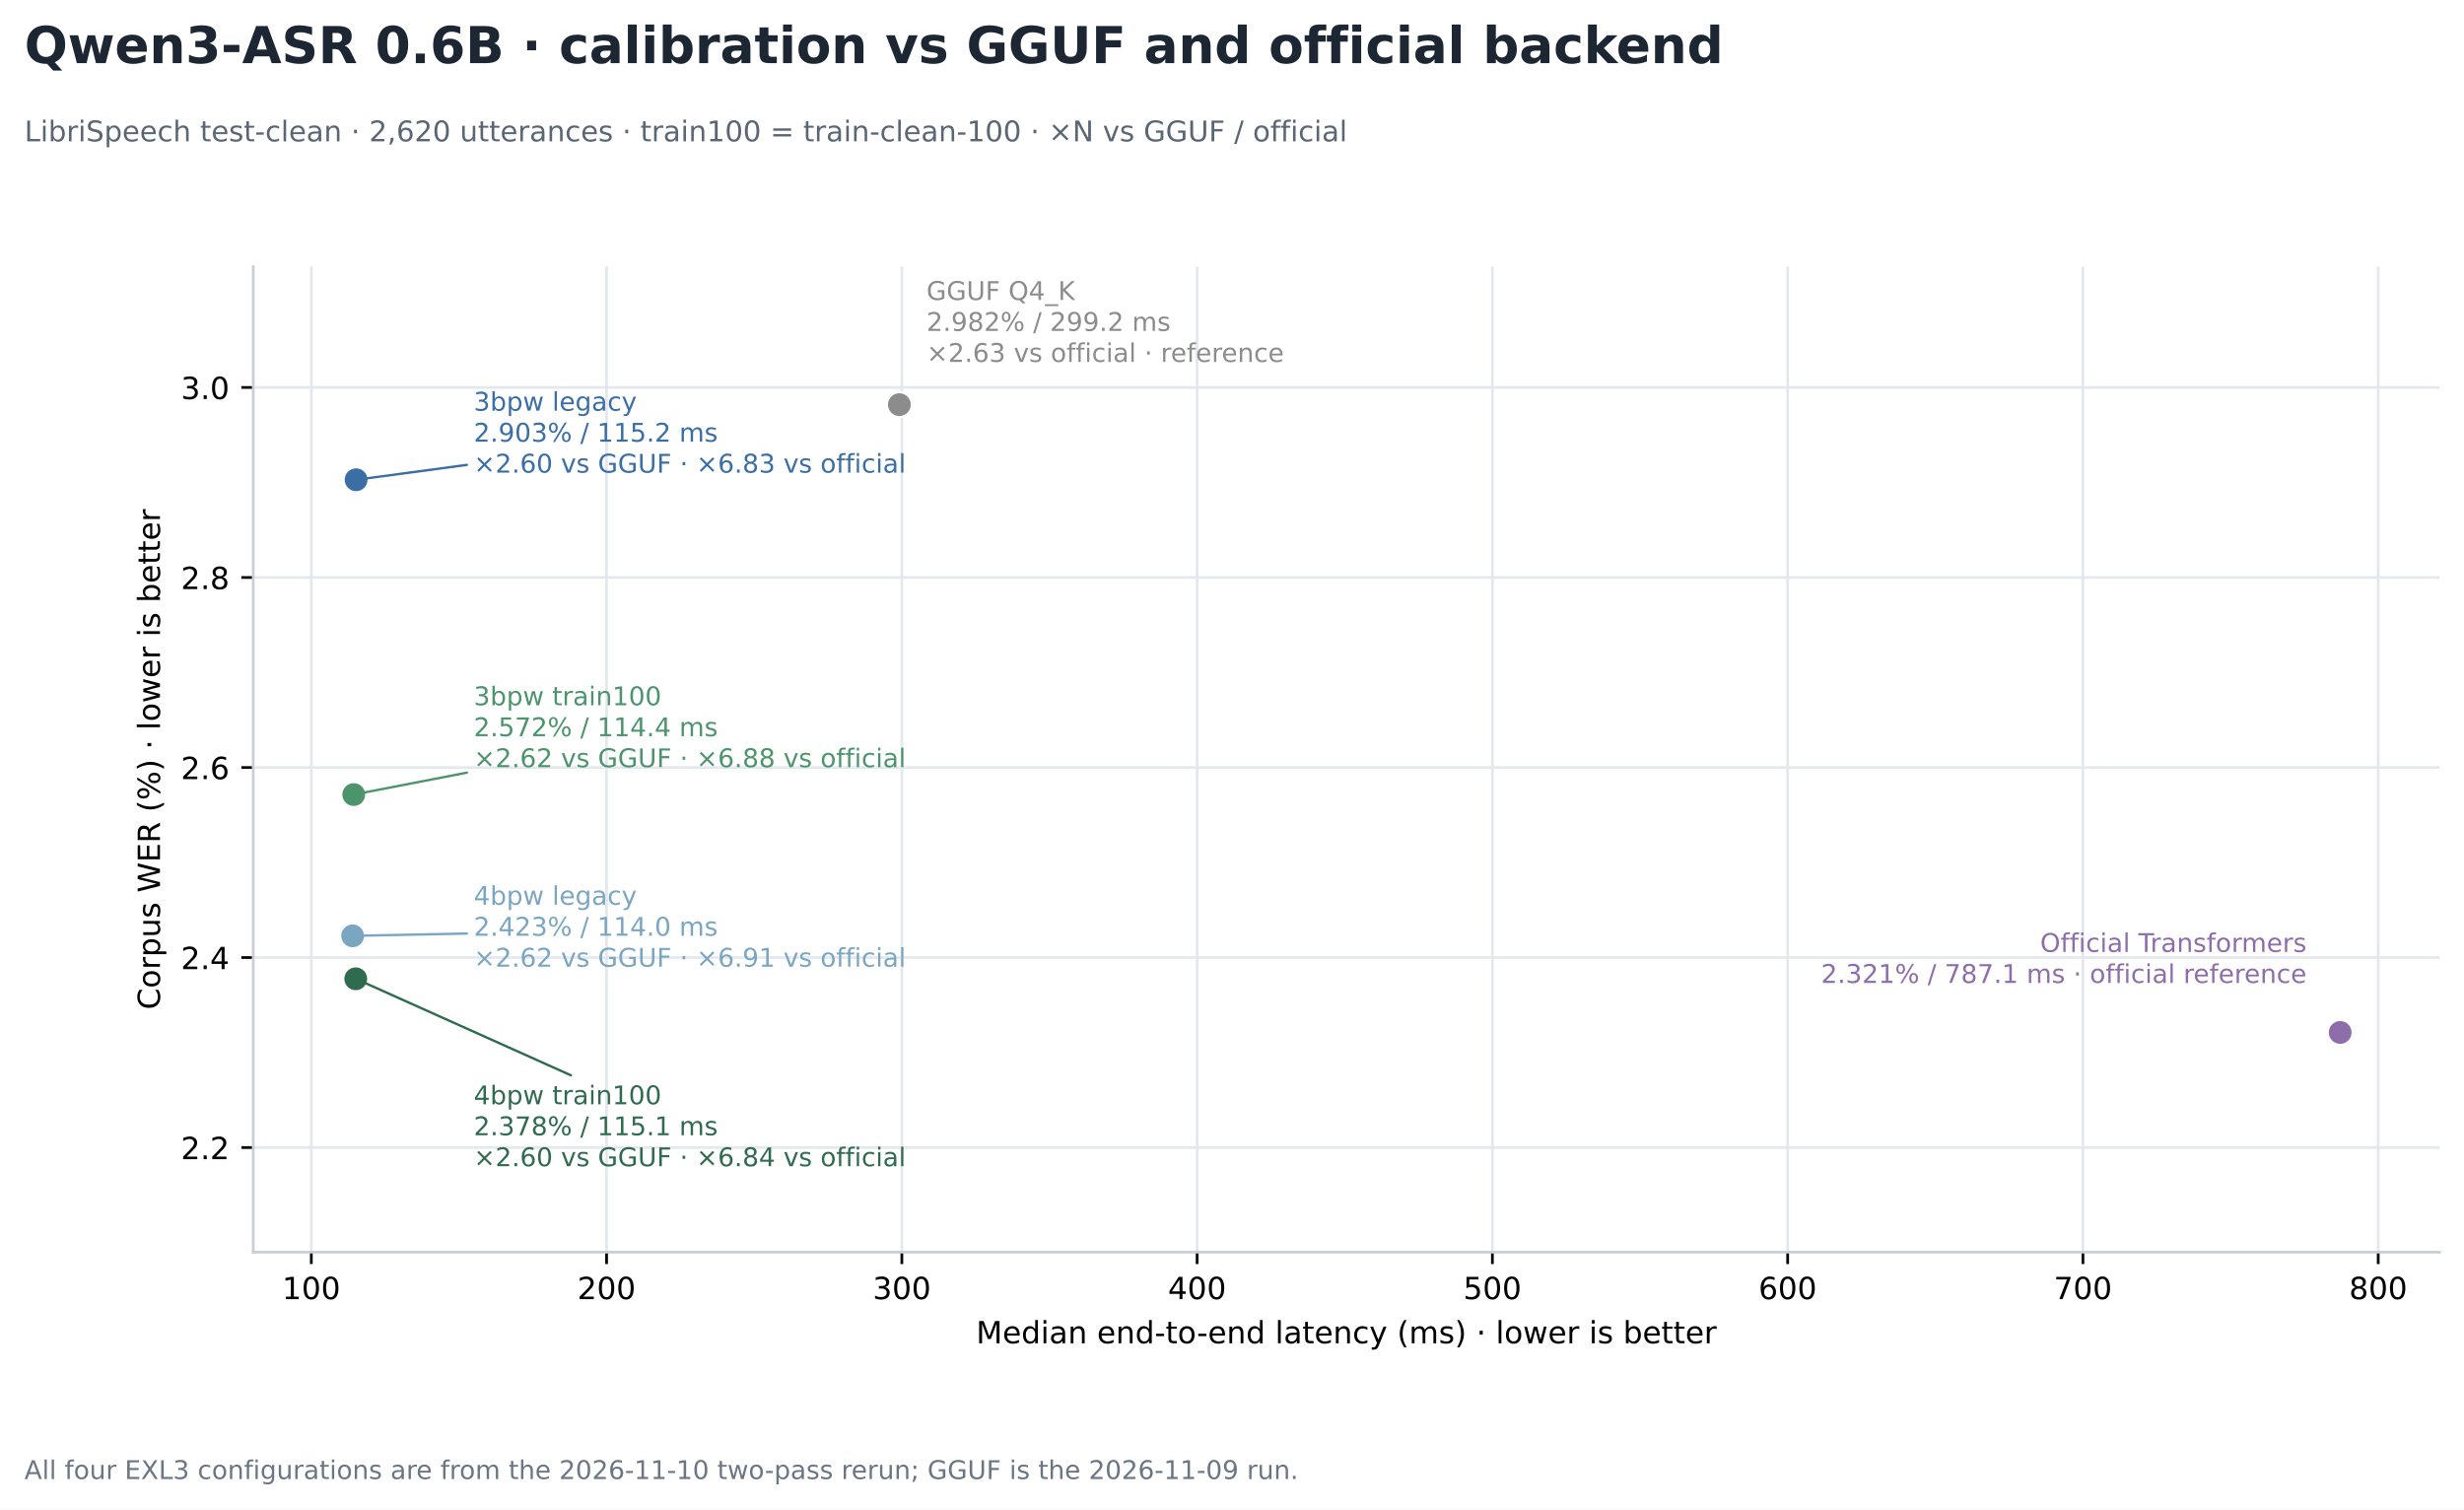
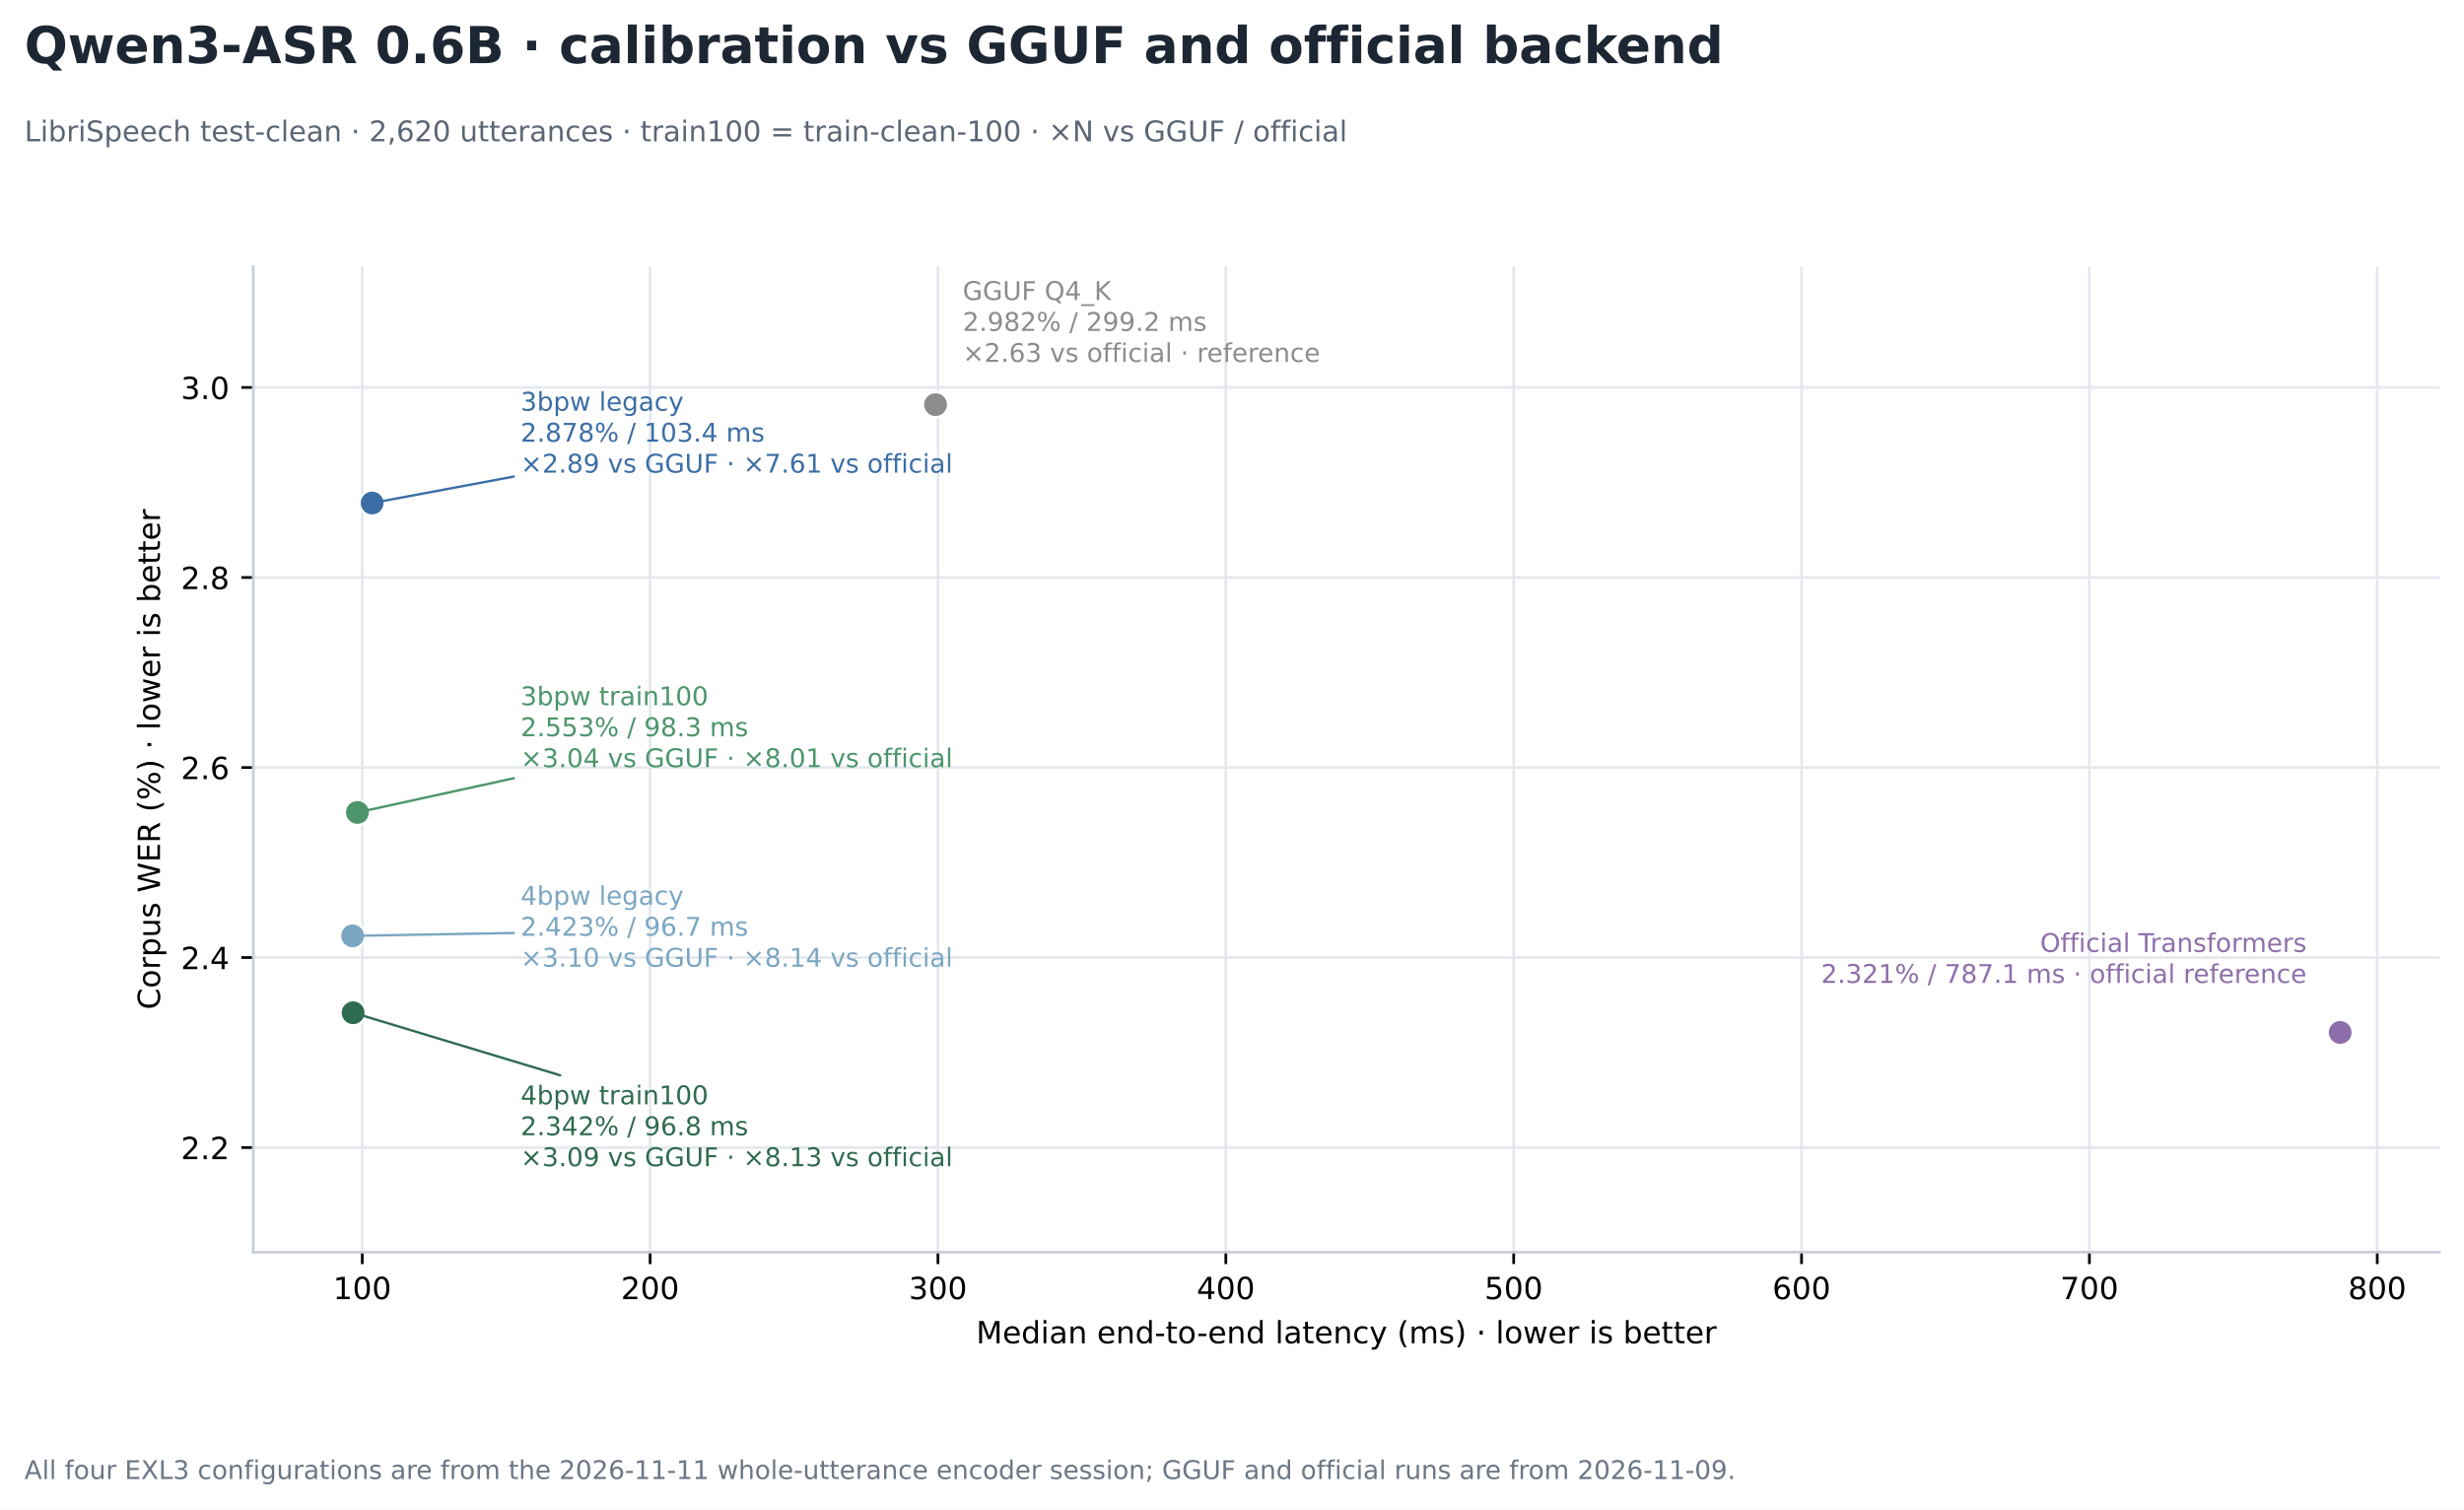
<svg xmlns="http://www.w3.org/2000/svg" xmlns:xlink="http://www.w3.org/1999/xlink" width="725.76pt" height="444.647pt" viewBox="0 0 725.76 444.647" version="1.1">
  <defs>
    <style type="text/css">*{stroke-linejoin: round; stroke-linecap: butt}</style>
  </defs>
  <g id="figure_1">
    <g id="patch_1">
      <path d="M 0 444.647 L 725.76 444.647 L 725.76 0 L 0 0 z " style="fill: #ffffff" />
    </g>
    <g id="axes_1">
      <g id="patch_2">
        <path d="M 74.592 368.806 L 718.56 368.806 L 718.56 78.502 L 74.592 78.502 z " style="fill: #ffffff" />
      </g>
      <g id="matplotlib.axis_1">
        <g id="xtick_1">
          <g id="line2d_1">
-             <path d="M 91.695 368.806 L 91.695 78.502 " clip-path="url(#p049d8670b0)" style="fill: none; stroke: #e4e8ee; stroke-width: 0.8; stroke-linecap: square" />
+             <path d="M 106.701 368.806 L 106.701 78.502 " clip-path="url(#pd540e55fc0)" style="fill: none; stroke: #e4e8ee; stroke-width: 0.8; stroke-linecap: square" />
          </g>
          <g id="line2d_2">
            <defs>
-               <path id="m29fab7460b" d="M 0 0 L 0 3.5 " style="stroke: #000000; stroke-width: 0.8" />
+               <path id="mde0d181254" d="M 0 0 L 0 3.5 " style="stroke: #000000; stroke-width: 0.8" />
            </defs>
            <g>
-               <use xlink:href="#m29fab7460b" x="91.695" y="368.806" style="stroke: #000000; stroke-width: 0.8" />
+               <use xlink:href="#mde0d181254" x="106.701" y="368.806" style="stroke: #000000; stroke-width: 0.8" />
            </g>
          </g>
          <g id="text_1">
-             <text style="font-size: 9px; font-family: 'DejaVu Sans'; text-anchor: middle" x="91.695" y="382.644" transform="rotate(-0 91.69459 382.6435)">100</text>
+             <text style="font-size: 9px; font-family: 'DejaVu Sans'; text-anchor: middle" x="106.701" y="382.644" transform="rotate(-0 106.7008 382.6435)">100</text>
          </g>
        </g>
        <g id="xtick_2">
          <g id="line2d_3">
-             <path d="M 178.665 368.806 L 178.665 78.502 " clip-path="url(#p049d8670b0)" style="fill: none; stroke: #e4e8ee; stroke-width: 0.8; stroke-linecap: square" />
+             <path d="M 191.488 368.806 L 191.488 78.502 " clip-path="url(#pd540e55fc0)" style="fill: none; stroke: #e4e8ee; stroke-width: 0.8; stroke-linecap: square" />
          </g>
          <g id="line2d_4">
            <g>
-               <use xlink:href="#m29fab7460b" x="178.665" y="368.806" style="stroke: #000000; stroke-width: 0.8" />
+               <use xlink:href="#mde0d181254" x="191.488" y="368.806" style="stroke: #000000; stroke-width: 0.8" />
            </g>
          </g>
          <g id="text_2">
-             <text style="font-size: 9px; font-family: 'DejaVu Sans'; text-anchor: middle" x="178.665" y="382.644" transform="rotate(-0 178.6654 382.6435)">200</text>
+             <text style="font-size: 9px; font-family: 'DejaVu Sans'; text-anchor: middle" x="191.488" y="382.644" transform="rotate(-0 191.4877 382.6435)">200</text>
          </g>
        </g>
        <g id="xtick_3">
          <g id="line2d_5">
-             <path d="M 265.636 368.806 L 265.636 78.502 " clip-path="url(#p049d8670b0)" style="fill: none; stroke: #e4e8ee; stroke-width: 0.8; stroke-linecap: square" />
+             <path d="M 276.275 368.806 L 276.275 78.502 " clip-path="url(#pd540e55fc0)" style="fill: none; stroke: #e4e8ee; stroke-width: 0.8; stroke-linecap: square" />
          </g>
          <g id="line2d_6">
            <g>
-               <use xlink:href="#m29fab7460b" x="265.636" y="368.806" style="stroke: #000000; stroke-width: 0.8" />
+               <use xlink:href="#mde0d181254" x="276.275" y="368.806" style="stroke: #000000; stroke-width: 0.8" />
            </g>
          </g>
          <g id="text_3">
-             <text style="font-size: 9px; font-family: 'DejaVu Sans'; text-anchor: middle" x="265.636" y="382.644" transform="rotate(-0 265.6363 382.6435)">300</text>
+             <text style="font-size: 9px; font-family: 'DejaVu Sans'; text-anchor: middle" x="276.275" y="382.644" transform="rotate(-0 276.2746 382.6435)">300</text>
          </g>
        </g>
        <g id="xtick_4">
          <g id="line2d_7">
-             <path d="M 352.607 368.806 L 352.607 78.502 " clip-path="url(#p049d8670b0)" style="fill: none; stroke: #e4e8ee; stroke-width: 0.8; stroke-linecap: square" />
+             <path d="M 361.062 368.806 L 361.062 78.502 " clip-path="url(#pd540e55fc0)" style="fill: none; stroke: #e4e8ee; stroke-width: 0.8; stroke-linecap: square" />
          </g>
          <g id="line2d_8">
            <g>
-               <use xlink:href="#m29fab7460b" x="352.607" y="368.806" style="stroke: #000000; stroke-width: 0.8" />
+               <use xlink:href="#mde0d181254" x="361.062" y="368.806" style="stroke: #000000; stroke-width: 0.8" />
            </g>
          </g>
          <g id="text_4">
-             <text style="font-size: 9px; font-family: 'DejaVu Sans'; text-anchor: middle" x="352.607" y="382.644" transform="rotate(-0 352.6071 382.6435)">400</text>
+             <text style="font-size: 9px; font-family: 'DejaVu Sans'; text-anchor: middle" x="361.062" y="382.644" transform="rotate(-0 361.0616 382.6435)">400</text>
          </g>
        </g>
        <g id="xtick_5">
          <g id="line2d_9">
-             <path d="M 439.578 368.806 L 439.578 78.502 " clip-path="url(#p049d8670b0)" style="fill: none; stroke: #e4e8ee; stroke-width: 0.8; stroke-linecap: square" />
+             <path d="M 445.848 368.806 L 445.848 78.502 " clip-path="url(#pd540e55fc0)" style="fill: none; stroke: #e4e8ee; stroke-width: 0.8; stroke-linecap: square" />
          </g>
          <g id="line2d_10">
            <g>
-               <use xlink:href="#m29fab7460b" x="439.578" y="368.806" style="stroke: #000000; stroke-width: 0.8" />
+               <use xlink:href="#mde0d181254" x="445.848" y="368.806" style="stroke: #000000; stroke-width: 0.8" />
            </g>
          </g>
          <g id="text_5">
-             <text style="font-size: 9px; font-family: 'DejaVu Sans'; text-anchor: middle" x="439.578" y="382.644" transform="rotate(-0 439.578 382.6435)">500</text>
+             <text style="font-size: 9px; font-family: 'DejaVu Sans'; text-anchor: middle" x="445.848" y="382.644" transform="rotate(-0 445.8485 382.6435)">500</text>
          </g>
        </g>
        <g id="xtick_6">
          <g id="line2d_11">
-             <path d="M 526.549 368.806 L 526.549 78.502 " clip-path="url(#p049d8670b0)" style="fill: none; stroke: #e4e8ee; stroke-width: 0.8; stroke-linecap: square" />
+             <path d="M 530.635 368.806 L 530.635 78.502 " clip-path="url(#pd540e55fc0)" style="fill: none; stroke: #e4e8ee; stroke-width: 0.8; stroke-linecap: square" />
          </g>
          <g id="line2d_12">
            <g>
-               <use xlink:href="#m29fab7460b" x="526.549" y="368.806" style="stroke: #000000; stroke-width: 0.8" />
+               <use xlink:href="#mde0d181254" x="530.635" y="368.806" style="stroke: #000000; stroke-width: 0.8" />
            </g>
          </g>
          <g id="text_6">
-             <text style="font-size: 9px; font-family: 'DejaVu Sans'; text-anchor: middle" x="526.549" y="382.644" transform="rotate(-0 526.5488 382.6435)">600</text>
+             <text style="font-size: 9px; font-family: 'DejaVu Sans'; text-anchor: middle" x="530.635" y="382.644" transform="rotate(-0 530.6354 382.6435)">600</text>
          </g>
        </g>
        <g id="xtick_7">
          <g id="line2d_13">
-             <path d="M 613.52 368.806 L 613.52 78.502 " clip-path="url(#p049d8670b0)" style="fill: none; stroke: #e4e8ee; stroke-width: 0.8; stroke-linecap: square" />
+             <path d="M 615.422 368.806 L 615.422 78.502 " clip-path="url(#pd540e55fc0)" style="fill: none; stroke: #e4e8ee; stroke-width: 0.8; stroke-linecap: square" />
          </g>
          <g id="line2d_14">
            <g>
-               <use xlink:href="#m29fab7460b" x="613.52" y="368.806" style="stroke: #000000; stroke-width: 0.8" />
+               <use xlink:href="#mde0d181254" x="615.422" y="368.806" style="stroke: #000000; stroke-width: 0.8" />
            </g>
          </g>
          <g id="text_7">
-             <text style="font-size: 9px; font-family: 'DejaVu Sans'; text-anchor: middle" x="613.52" y="382.644" transform="rotate(-0 613.5197 382.6435)">700</text>
+             <text style="font-size: 9px; font-family: 'DejaVu Sans'; text-anchor: middle" x="615.422" y="382.644" transform="rotate(-0 615.4223 382.6435)">700</text>
          </g>
        </g>
        <g id="xtick_8">
          <g id="line2d_15">
-             <path d="M 700.491 368.806 L 700.491 78.502 " clip-path="url(#p049d8670b0)" style="fill: none; stroke: #e4e8ee; stroke-width: 0.8; stroke-linecap: square" />
+             <path d="M 700.209 368.806 L 700.209 78.502 " clip-path="url(#pd540e55fc0)" style="fill: none; stroke: #e4e8ee; stroke-width: 0.8; stroke-linecap: square" />
          </g>
          <g id="line2d_16">
            <g>
-               <use xlink:href="#m29fab7460b" x="700.491" y="368.806" style="stroke: #000000; stroke-width: 0.8" />
+               <use xlink:href="#mde0d181254" x="700.209" y="368.806" style="stroke: #000000; stroke-width: 0.8" />
            </g>
          </g>
          <g id="text_8">
-             <text style="font-size: 9px; font-family: 'DejaVu Sans'; text-anchor: middle" x="700.491" y="382.644" transform="rotate(-0 700.4905 382.6435)">800</text>
+             <text style="font-size: 9px; font-family: 'DejaVu Sans'; text-anchor: middle" x="700.209" y="382.644" transform="rotate(-0 700.2092 382.6435)">800</text>
          </g>
        </g>
        <g id="text_9">
          <text style="font-size: 9px; font-family: 'DejaVu Sans'; text-anchor: middle" x="396.576" y="395.644" transform="rotate(-0 396.576 395.6442)">Median end-to-end latency (ms) · lower is better</text>
        </g>
      </g>
      <g id="matplotlib.axis_2">
        <g id="ytick_1">
          <g id="line2d_17">
-             <path d="M 74.592 337.993 L 718.56 337.993 " clip-path="url(#p049d8670b0)" style="fill: none; stroke: #e4e8ee; stroke-width: 0.8; stroke-linecap: square" />
+             <path d="M 74.592 337.993 L 718.56 337.993 " clip-path="url(#pd540e55fc0)" style="fill: none; stroke: #e4e8ee; stroke-width: 0.8; stroke-linecap: square" />
          </g>
          <g id="line2d_18">
            <defs>
-               <path id="mbfce0b6ce3" d="M 0 0 L -3.5 0 " style="stroke: #000000; stroke-width: 0.8" />
+               <path id="mb1ad669aa5" d="M 0 0 L -3.5 0 " style="stroke: #000000; stroke-width: 0.8" />
            </defs>
            <g>
-               <use xlink:href="#mbfce0b6ce3" x="74.592" y="337.993" style="stroke: #000000; stroke-width: 0.8" />
+               <use xlink:href="#mb1ad669aa5" x="74.592" y="337.993" style="stroke: #000000; stroke-width: 0.8" />
            </g>
          </g>
          <g id="text_10">
            <text style="font-size: 9px; font-family: 'DejaVu Sans'; text-anchor: end" x="67.592" y="341.412" transform="rotate(-0 67.592 341.412)">2.2</text>
          </g>
        </g>
        <g id="ytick_2">
          <g id="line2d_19">
-             <path d="M 74.592 282.026 L 718.56 282.026 " clip-path="url(#p049d8670b0)" style="fill: none; stroke: #e4e8ee; stroke-width: 0.8; stroke-linecap: square" />
+             <path d="M 74.592 282.026 L 718.56 282.026 " clip-path="url(#pd540e55fc0)" style="fill: none; stroke: #e4e8ee; stroke-width: 0.8; stroke-linecap: square" />
          </g>
          <g id="line2d_20">
            <g>
-               <use xlink:href="#mbfce0b6ce3" x="74.592" y="282.026" style="stroke: #000000; stroke-width: 0.8" />
+               <use xlink:href="#mb1ad669aa5" x="74.592" y="282.026" style="stroke: #000000; stroke-width: 0.8" />
            </g>
          </g>
          <g id="text_11">
            <text style="font-size: 9px; font-family: 'DejaVu Sans'; text-anchor: end" x="67.592" y="285.445" transform="rotate(-0 67.592 285.4447)">2.4</text>
          </g>
        </g>
        <g id="ytick_3">
          <g id="line2d_21">
-             <path d="M 74.592 226.059 L 718.56 226.059 " clip-path="url(#p049d8670b0)" style="fill: none; stroke: #e4e8ee; stroke-width: 0.8; stroke-linecap: square" />
+             <path d="M 74.592 226.059 L 718.56 226.059 " clip-path="url(#pd540e55fc0)" style="fill: none; stroke: #e4e8ee; stroke-width: 0.8; stroke-linecap: square" />
          </g>
          <g id="line2d_22">
            <g>
-               <use xlink:href="#mbfce0b6ce3" x="74.592" y="226.059" style="stroke: #000000; stroke-width: 0.8" />
+               <use xlink:href="#mb1ad669aa5" x="74.592" y="226.059" style="stroke: #000000; stroke-width: 0.8" />
            </g>
          </g>
          <g id="text_12">
            <text style="font-size: 9px; font-family: 'DejaVu Sans'; text-anchor: end" x="67.592" y="229.477" transform="rotate(-0 67.592 229.4774)">2.6</text>
          </g>
        </g>
        <g id="ytick_4">
          <g id="line2d_23">
-             <path d="M 74.592 170.091 L 718.56 170.091 " clip-path="url(#p049d8670b0)" style="fill: none; stroke: #e4e8ee; stroke-width: 0.8; stroke-linecap: square" />
+             <path d="M 74.592 170.091 L 718.56 170.091 " clip-path="url(#pd540e55fc0)" style="fill: none; stroke: #e4e8ee; stroke-width: 0.8; stroke-linecap: square" />
          </g>
          <g id="line2d_24">
            <g>
-               <use xlink:href="#mbfce0b6ce3" x="74.592" y="170.091" style="stroke: #000000; stroke-width: 0.8" />
+               <use xlink:href="#mb1ad669aa5" x="74.592" y="170.091" style="stroke: #000000; stroke-width: 0.8" />
            </g>
          </g>
          <g id="text_13">
            <text style="font-size: 9px; font-family: 'DejaVu Sans'; text-anchor: end" x="67.592" y="173.51" transform="rotate(-0 67.592 173.5102)">2.8</text>
          </g>
        </g>
        <g id="ytick_5">
          <g id="line2d_25">
-             <path d="M 74.592 114.124 L 718.56 114.124 " clip-path="url(#p049d8670b0)" style="fill: none; stroke: #e4e8ee; stroke-width: 0.8; stroke-linecap: square" />
+             <path d="M 74.592 114.124 L 718.56 114.124 " clip-path="url(#pd540e55fc0)" style="fill: none; stroke: #e4e8ee; stroke-width: 0.8; stroke-linecap: square" />
          </g>
          <g id="line2d_26">
            <g>
-               <use xlink:href="#mbfce0b6ce3" x="74.592" y="114.124" style="stroke: #000000; stroke-width: 0.8" />
+               <use xlink:href="#mb1ad669aa5" x="74.592" y="114.124" style="stroke: #000000; stroke-width: 0.8" />
            </g>
          </g>
          <g id="text_14">
            <text style="font-size: 9px; font-family: 'DejaVu Sans'; text-anchor: end" x="67.592" y="117.543" transform="rotate(-0 67.592 117.5429)">3.0</text>
          </g>
        </g>
        <g id="text_15">
          <text style="font-size: 9px; font-family: 'DejaVu Sans'; text-anchor: middle" x="47.117" y="223.654" transform="rotate(-90 47.11708 223.6537)">Corpus WER (%) · lower is better</text>
        </g>
      </g>
      <g id="patch_3">
        <path d="M 74.592 368.806 L 74.592 78.502 " style="fill: none; stroke: #c9ced6; stroke-width: 0.8; stroke-linejoin: miter; stroke-linecap: square" />
      </g>
      <g id="patch_4">
        <path d="M 74.592 368.806 L 718.56 368.806 " style="fill: none; stroke: #c9ced6; stroke-width: 0.8; stroke-linejoin: miter; stroke-linecap: square" />
      </g>
      <g id="PathCollection_1">
        <defs>
-           <path id="m15f2dd7a19" d="M 0 3.708 C 0.983 3.708 1.927 3.317 2.622 2.622 C 3.317 1.927 3.708 0.983 3.708 0 C 3.708 -0.983 3.317 -1.927 2.622 -2.622 C 1.927 -3.317 0.983 -3.708 0 -3.708 C -0.983 -3.708 -1.927 -3.317 -2.622 -2.622 C -3.317 -1.927 -3.708 -0.983 -3.708 0 C -3.708 0.983 -3.317 1.927 -2.622 2.622 C -1.927 3.317 -0.983 3.708 0 3.708 z " style="stroke: #ffffff; stroke-width: 0.7" />
-         </defs>
-         <g clip-path="url(#p049d8670b0)">
-           <use xlink:href="#m15f2dd7a19" x="104.884" y="141.307" style="fill: #3b6ea5; stroke: #ffffff; stroke-width: 0.7" />
+           <path id="m222b459c9e" d="M 0 3.708 C 0.983 3.708 1.927 3.317 2.622 2.622 C 3.317 1.927 3.708 0.983 3.708 0 C 3.708 -0.983 3.317 -1.927 2.622 -2.622 C 1.927 -3.317 0.983 -3.708 0 -3.708 C -0.983 -3.708 -1.927 -3.317 -2.622 -2.622 C -3.317 -1.927 -3.708 -0.983 -3.708 0 C -3.708 0.983 -3.317 1.927 -2.622 2.622 C -1.927 3.317 -0.983 3.708 0 3.708 z " style="stroke: #ffffff; stroke-width: 0.7" />
+         </defs>
+         <g clip-path="url(#pd540e55fc0)">
+           <use xlink:href="#m222b459c9e" x="109.612" y="148.155" style="fill: #3b6ea5; stroke: #ffffff; stroke-width: 0.7" />
        </g>
      </g>
      <g id="patch_5">
-         <path d="M 137.526 136.923 Q 122.693 138.915 107.86 140.907 " style="fill: none; stroke: #3b6ea5; stroke-width: 0.7; stroke-linecap: round" />
+         <path d="M 151.336 140.363 Q 131.949 143.984 112.563 147.604 " style="fill: none; stroke: #3b6ea5; stroke-width: 0.7; stroke-linecap: round" />
      </g>
      <g id="text_16">
-         <text style="font-size: 7.6px; font-family: 'DejaVu Sans'; fill: #3b6ea5" transform="translate(139.5286 120.9685)">3bpw legacy</text>
-         <text style="font-size: 7.6px; font-family: 'DejaVu Sans'; fill: #3b6ea5" transform="translate(139.5286 130.09)">2.903% / 115.2 ms</text>
-         <text style="font-size: 7.6px; font-family: 'DejaVu Sans'; fill: #3b6ea5" transform="translate(139.5286 139.212)">×2.60 vs GGUF · ×6.83 vs official</text>
+         <text style="font-size: 7.6px; font-family: 'DejaVu Sans'; fill: #3b6ea5" transform="translate(153.3336 120.9685)">3bpw legacy</text>
+         <text style="font-size: 7.6px; font-family: 'DejaVu Sans'; fill: #3b6ea5" transform="translate(153.3336 130.09)">2.878% / 103.4 ms</text>
+         <text style="font-size: 7.6px; font-family: 'DejaVu Sans'; fill: #3b6ea5" transform="translate(153.3336 139.212)">×2.89 vs GGUF · ×7.61 vs official</text>
      </g>
      <g id="PathCollection_2">
        <defs>
-           <path id="m7180dfce8c" d="M 0 3.708 C 0.983 3.708 1.927 3.317 2.622 2.622 C 3.317 1.927 3.708 0.983 3.708 0 C 3.708 -0.983 3.317 -1.927 2.622 -2.622 C 1.927 -3.317 0.983 -3.708 0 -3.708 C -0.983 -3.708 -1.927 -3.317 -2.622 -2.622 C -3.317 -1.927 -3.708 -0.983 -3.708 0 C -3.708 0.983 -3.317 1.927 -2.622 2.622 C -1.927 3.317 -0.983 3.708 0 3.708 z " style="stroke: #ffffff; stroke-width: 0.7" />
-         </defs>
-         <g clip-path="url(#p049d8670b0)">
-           <use xlink:href="#m7180dfce8c" x="104.193" y="234.024" style="fill: #4c956c; stroke: #ffffff; stroke-width: 0.7" />
+           <path id="m1c1701a3df" d="M 0 3.708 C 0.983 3.708 1.927 3.317 2.622 2.622 C 3.317 1.927 3.708 0.983 3.708 0 C 3.708 -0.983 3.317 -1.927 2.622 -2.622 C 1.927 -3.317 0.983 -3.708 0 -3.708 C -0.983 -3.708 -1.927 -3.317 -2.622 -2.622 C -3.317 -1.927 -3.708 -0.983 -3.708 0 C -3.708 0.983 -3.317 1.927 -2.622 2.622 C -1.927 3.317 -0.983 3.708 0 3.708 z " style="stroke: #ffffff; stroke-width: 0.7" />
+         </defs>
+         <g clip-path="url(#pd540e55fc0)">
+           <use xlink:href="#m1c1701a3df" x="105.276" y="239.292" style="fill: #4c956c; stroke: #ffffff; stroke-width: 0.7" />
        </g>
      </g>
      <g id="patch_6">
-         <path d="M 137.53 227.567 Q 122.333 230.511 107.135 233.454 " style="fill: none; stroke: #4c956c; stroke-width: 0.7; stroke-linecap: round" />
+         <path d="M 151.337 229.214 Q 129.773 233.932 108.208 238.65 " style="fill: none; stroke: #4c956c; stroke-width: 0.7; stroke-linecap: round" />
      </g>
      <g id="text_17">
-         <text style="font-size: 7.6px; font-family: 'DejaVu Sans'; fill: #4c956c" transform="translate(139.5286 207.7178)">3bpw train100</text>
-         <text style="font-size: 7.6px; font-family: 'DejaVu Sans'; fill: #4c956c" transform="translate(139.5286 216.8393)">2.572% / 114.4 ms</text>
-         <text style="font-size: 7.6px; font-family: 'DejaVu Sans'; fill: #4c956c" transform="translate(139.5286 225.9613)">×2.62 vs GGUF · ×6.88 vs official</text>
+         <text style="font-size: 7.6px; font-family: 'DejaVu Sans'; fill: #4c956c" transform="translate(153.3336 207.7178)">3bpw train100</text>
+         <text style="font-size: 7.6px; font-family: 'DejaVu Sans'; fill: #4c956c" transform="translate(153.3336 216.8393)">2.553% / 98.3 ms</text>
+         <text style="font-size: 7.6px; font-family: 'DejaVu Sans'; fill: #4c956c" transform="translate(153.3336 225.9613)">×3.04 vs GGUF · ×8.01 vs official</text>
      </g>
      <g id="PathCollection_3">
        <defs>
-           <path id="m38dd066066" d="M 0 3.708 C 0.983 3.708 1.927 3.317 2.622 2.622 C 3.317 1.927 3.708 0.983 3.708 0 C 3.708 -0.983 3.317 -1.927 2.622 -2.622 C 1.927 -3.317 0.983 -3.708 0 -3.708 C -0.983 -3.708 -1.927 -3.317 -2.622 -2.622 C -3.317 -1.927 -3.708 -0.983 -3.708 0 C -3.708 0.983 -3.317 1.927 -2.622 2.622 C -1.927 3.317 -0.983 3.708 0 3.708 z " style="stroke: #ffffff; stroke-width: 0.7" />
-         </defs>
-         <g clip-path="url(#p049d8670b0)">
-           <use xlink:href="#m38dd066066" x="103.863" y="275.641" style="fill: #7aa6c2; stroke: #ffffff; stroke-width: 0.7" />
+           <path id="m183f484a01" d="M 0 3.708 C 0.983 3.708 1.927 3.317 2.622 2.622 C 3.317 1.927 3.708 0.983 3.708 0 C 3.708 -0.983 3.317 -1.927 2.622 -2.622 C 1.927 -3.317 0.983 -3.708 0 -3.708 C -0.983 -3.708 -1.927 -3.317 -2.622 -2.622 C -3.317 -1.927 -3.708 -0.983 -3.708 0 C -3.708 0.983 -3.317 1.927 -2.622 2.622 C -1.927 3.317 -0.983 3.708 0 3.708 z " style="stroke: #ffffff; stroke-width: 0.7" />
+         </defs>
+         <g clip-path="url(#pd540e55fc0)">
+           <use xlink:href="#m183f484a01" x="103.863" y="275.641" style="fill: #7aa6c2; stroke: #ffffff; stroke-width: 0.7" />
        </g>
      </g>
      <g id="patch_7">
-         <path d="M 137.53 274.959 Q 122.194 275.27 106.859 275.58 " style="fill: none; stroke: #7aa6c2; stroke-width: 0.7; stroke-linecap: round" />
+         <path d="M 151.335 274.797 Q 129.098 275.192 106.862 275.588 " style="fill: none; stroke: #7aa6c2; stroke-width: 0.7; stroke-linecap: round" />
      </g>
      <g id="text_18">
-         <text style="font-size: 7.6px; font-family: 'DejaVu Sans'; fill: #7aa6c2" transform="translate(139.5286 266.4834)">4bpw legacy</text>
-         <text style="font-size: 7.6px; font-family: 'DejaVu Sans'; fill: #7aa6c2" transform="translate(139.5286 275.6049)">2.423% / 114.0 ms</text>
-         <text style="font-size: 7.6px; font-family: 'DejaVu Sans'; fill: #7aa6c2" transform="translate(139.5286 284.727)">×2.62 vs GGUF · ×6.91 vs official</text>
+         <text style="font-size: 7.6px; font-family: 'DejaVu Sans'; fill: #7aa6c2" transform="translate(153.3336 266.4834)">4bpw legacy</text>
+         <text style="font-size: 7.6px; font-family: 'DejaVu Sans'; fill: #7aa6c2" transform="translate(153.3336 275.6049)">2.423% / 96.7 ms</text>
+         <text style="font-size: 7.6px; font-family: 'DejaVu Sans'; fill: #7aa6c2" transform="translate(153.3336 284.727)">×3.10 vs GGUF · ×8.14 vs official</text>
      </g>
      <g id="PathCollection_4">
        <defs>
-           <path id="m33c02144fe" d="M 0 3.708 C 0.983 3.708 1.927 3.317 2.622 2.622 C 3.317 1.927 3.708 0.983 3.708 0 C 3.708 -0.983 3.317 -1.927 2.622 -2.622 C 1.927 -3.317 0.983 -3.708 0 -3.708 C -0.983 -3.708 -1.927 -3.317 -2.622 -2.622 C -3.317 -1.927 -3.708 -0.983 -3.708 0 C -3.708 0.983 -3.317 1.927 -2.622 2.622 C -1.927 3.317 -0.983 3.708 0 3.708 z " style="stroke: #ffffff; stroke-width: 0.7" />
-         </defs>
-         <g clip-path="url(#p049d8670b0)">
-           <use xlink:href="#m33c02144fe" x="104.785" y="288.284" style="fill: #2f6b4f; stroke: #ffffff; stroke-width: 0.7" />
+           <path id="mea63eddde2" d="M 0 3.708 C 0.983 3.708 1.927 3.317 2.622 2.622 C 3.317 1.927 3.708 0.983 3.708 0 C 3.708 -0.983 3.317 -1.927 2.622 -2.622 C 1.927 -3.317 0.983 -3.708 0 -3.708 C -0.983 -3.708 -1.927 -3.317 -2.622 -2.622 C -3.317 -1.927 -3.708 -0.983 -3.708 0 C -3.708 0.983 -3.317 1.927 -2.622 2.622 C -1.927 3.317 -0.983 3.708 0 3.708 z " style="stroke: #ffffff; stroke-width: 0.7" />
+         </defs>
+         <g clip-path="url(#pd540e55fc0)">
+           <use xlink:href="#mea63eddde2" x="104.01" y="298.293" style="fill: #2f6b4f; stroke: #ffffff; stroke-width: 0.7" />
        </g>
      </g>
      <g id="patch_8">
-         <path d="M 168.158 316.715 Q 137.839 303.113 107.519 289.511 " style="fill: none; stroke: #2f6b4f; stroke-width: 0.7; stroke-linecap: round" />
+         <path d="M 164.996 316.713 Q 135.938 307.937 106.88 299.16 " style="fill: none; stroke: #2f6b4f; stroke-width: 0.7; stroke-linecap: round" />
      </g>
      <g id="text_19">
-         <text style="font-size: 7.6px; font-family: 'DejaVu Sans'; fill: #2f6b4f" transform="translate(139.5286 325.2491)">4bpw train100</text>
-         <text style="font-size: 7.6px; font-family: 'DejaVu Sans'; fill: #2f6b4f" transform="translate(139.5286 334.3706)">2.378% / 115.1 ms</text>
-         <text style="font-size: 7.6px; font-family: 'DejaVu Sans'; fill: #2f6b4f" transform="translate(139.5286 343.4927)">×2.60 vs GGUF · ×6.84 vs official</text>
+         <text style="font-size: 7.6px; font-family: 'DejaVu Sans'; fill: #2f6b4f" transform="translate(153.3336 325.2491)">4bpw train100</text>
+         <text style="font-size: 7.6px; font-family: 'DejaVu Sans'; fill: #2f6b4f" transform="translate(153.3336 334.3706)">2.342% / 96.8 ms</text>
+         <text style="font-size: 7.6px; font-family: 'DejaVu Sans'; fill: #2f6b4f" transform="translate(153.3336 343.4927)">×3.09 vs GGUF · ×8.13 vs official</text>
      </g>
      <g id="PathCollection_5">
        <defs>
-           <path id="m42ef98d262" d="M 0 3.708 C 0.983 3.708 1.927 3.317 2.622 2.622 C 3.317 1.927 3.708 0.983 3.708 0 C 3.708 -0.983 3.317 -1.927 2.622 -2.622 C 1.927 -3.317 0.983 -3.708 0 -3.708 C -0.983 -3.708 -1.927 -3.317 -2.622 -2.622 C -3.317 -1.927 -3.708 -0.983 -3.708 0 C -3.708 0.983 -3.317 1.927 -2.622 2.622 C -1.927 3.317 -0.983 3.708 0 3.708 z " style="stroke: #ffffff; stroke-width: 0.7" />
-         </defs>
-         <g clip-path="url(#p049d8670b0)">
-           <use xlink:href="#m42ef98d262" x="264.899" y="119.181" style="fill: #8c8c8c; stroke: #ffffff; stroke-width: 0.7" />
+           <path id="m257a0e2dbe" d="M 0 3.708 C 0.983 3.708 1.927 3.317 2.622 2.622 C 3.317 1.927 3.708 0.983 3.708 0 C 3.708 -0.983 3.317 -1.927 2.622 -2.622 C 1.927 -3.317 0.983 -3.708 0 -3.708 C -0.983 -3.708 -1.927 -3.317 -2.622 -2.622 C -3.317 -1.927 -3.708 -0.983 -3.708 0 C -3.708 0.983 -3.317 1.927 -2.622 2.622 C -1.927 3.317 -0.983 3.708 0 3.708 z " style="stroke: #ffffff; stroke-width: 0.7" />
+         </defs>
+         <g clip-path="url(#pd540e55fc0)">
+           <use xlink:href="#m257a0e2dbe" x="275.555" y="119.181" style="fill: #8c8c8c; stroke: #ffffff; stroke-width: 0.7" />
        </g>
      </g>
      <g id="text_20">
-         <text style="font-size: 7.6px; font-family: 'DejaVu Sans'; fill: #8c8c8c" transform="translate(272.8985 88.35111)">GGUF Q4_K</text>
-         <text style="font-size: 7.6px; font-family: 'DejaVu Sans'; fill: #8c8c8c" transform="translate(272.8985 97.4726)">2.982% / 299.2 ms</text>
-         <text style="font-size: 7.6px; font-family: 'DejaVu Sans'; fill: #8c8c8c" transform="translate(272.8985 106.5947)">×2.63 vs official · reference</text>
+         <text style="font-size: 7.6px; font-family: 'DejaVu Sans'; fill: #8c8c8c" transform="translate(283.5554 88.35111)">GGUF Q4_K</text>
+         <text style="font-size: 7.6px; font-family: 'DejaVu Sans'; fill: #8c8c8c" transform="translate(283.5554 97.4726)">2.982% / 299.2 ms</text>
+         <text style="font-size: 7.6px; font-family: 'DejaVu Sans'; fill: #8c8c8c" transform="translate(283.5554 106.5947)">×2.63 vs official · reference</text>
      </g>
      <g id="PathCollection_6">
        <defs>
-           <path id="mca953ddffb" d="M 0 3.708 C 0.983 3.708 1.927 3.317 2.622 2.622 C 3.317 1.927 3.708 0.983 3.708 0 C 3.708 -0.983 3.317 -1.927 2.622 -2.622 C 1.927 -3.317 0.983 -3.708 0 -3.708 C -0.983 -3.708 -1.927 -3.317 -2.622 -2.622 C -3.317 -1.927 -3.708 -0.983 -3.708 0 C -3.708 0.983 -3.317 1.927 -2.622 2.622 C -1.927 3.317 -0.983 3.708 0 3.708 z " style="stroke: #ffffff; stroke-width: 0.7" />
-         </defs>
-         <g clip-path="url(#p049d8670b0)">
-           <use xlink:href="#mca953ddffb" x="689.289" y="304.088" style="fill: #8e6eaa; stroke: #ffffff; stroke-width: 0.7" />
+           <path id="m2fa8398202" d="M 0 3.708 C 0.983 3.708 1.927 3.317 2.622 2.622 C 3.317 1.927 3.708 0.983 3.708 0 C 3.708 -0.983 3.317 -1.927 2.622 -2.622 C 1.927 -3.317 0.983 -3.708 0 -3.708 C -0.983 -3.708 -1.927 -3.317 -2.622 -2.622 C -3.317 -1.927 -3.708 -0.983 -3.708 0 C -3.708 0.983 -3.317 1.927 -2.622 2.622 C -1.927 3.317 -0.983 3.708 0 3.708 z " style="stroke: #ffffff; stroke-width: 0.7" />
+         </defs>
+         <g clip-path="url(#pd540e55fc0)">
+           <use xlink:href="#m2fa8398202" x="689.289" y="304.088" style="fill: #8e6eaa; stroke: #ffffff; stroke-width: 0.7" />
        </g>
      </g>
      <g id="text_21">
        <text style="font-size: 7.6px; font-family: 'DejaVu Sans'; fill: #8e6eaa" transform="translate(600.922 280.3796)">Official Transformers</text>
        <text style="font-size: 7.6px; font-family: 'DejaVu Sans'; fill: #8e6eaa" transform="translate(536.3755 289.5017)">2.321% / 787.1 ms · official reference</text>
      </g>
    </g>
    <g id="text_22">
      <text style="font-weight: 700; font-size: 15px; font-family: 'DejaVu Sans'; text-anchor: start; fill: #1d2733" x="7.2" y="18.598" transform="rotate(-0 7.2 18.59766)">Qwen3-ASR 0.6B · calibration vs GGUF and official backend</text>
    </g>
    <g id="text_23">
      <text style="font-size: 8.4px; font-family: 'DejaVu Sans'; text-anchor: start; fill: #5b6675" x="7.2" y="41.638" transform="rotate(-0 7.2 41.63766)">LibriSpeech test-clean · 2,620 utterances · train100 = train-clean-100 · ×N vs GGUF / official</text>
    </g>
    <g id="text_24">
-       <text style="font-size: 7.6px; font-family: 'DejaVu Sans'; text-anchor: start; fill: #6b7685" x="7.2" y="435.622" transform="rotate(-0 7.2 435.6217)">All four EXL3 configurations are from the 2026-11-10 two-pass rerun; GGUF is the 2026-11-09 run.</text>
+       <text style="font-size: 7.6px; font-family: 'DejaVu Sans'; text-anchor: start; fill: #6b7685" x="7.2" y="435.622" transform="rotate(-0 7.2 435.6217)">All four EXL3 configurations are from the 2026-11-11 whole-utterance encoder session; GGUF and official runs are from 2026-11-09.</text>
    </g>
  </g>
  <defs>
-     <clipPath id="p049d8670b0">
+     <clipPath id="pd540e55fc0">
      <rect x="74.592" y="78.502" width="643.968" height="290.304" />
    </clipPath>
  </defs>
</svg>
